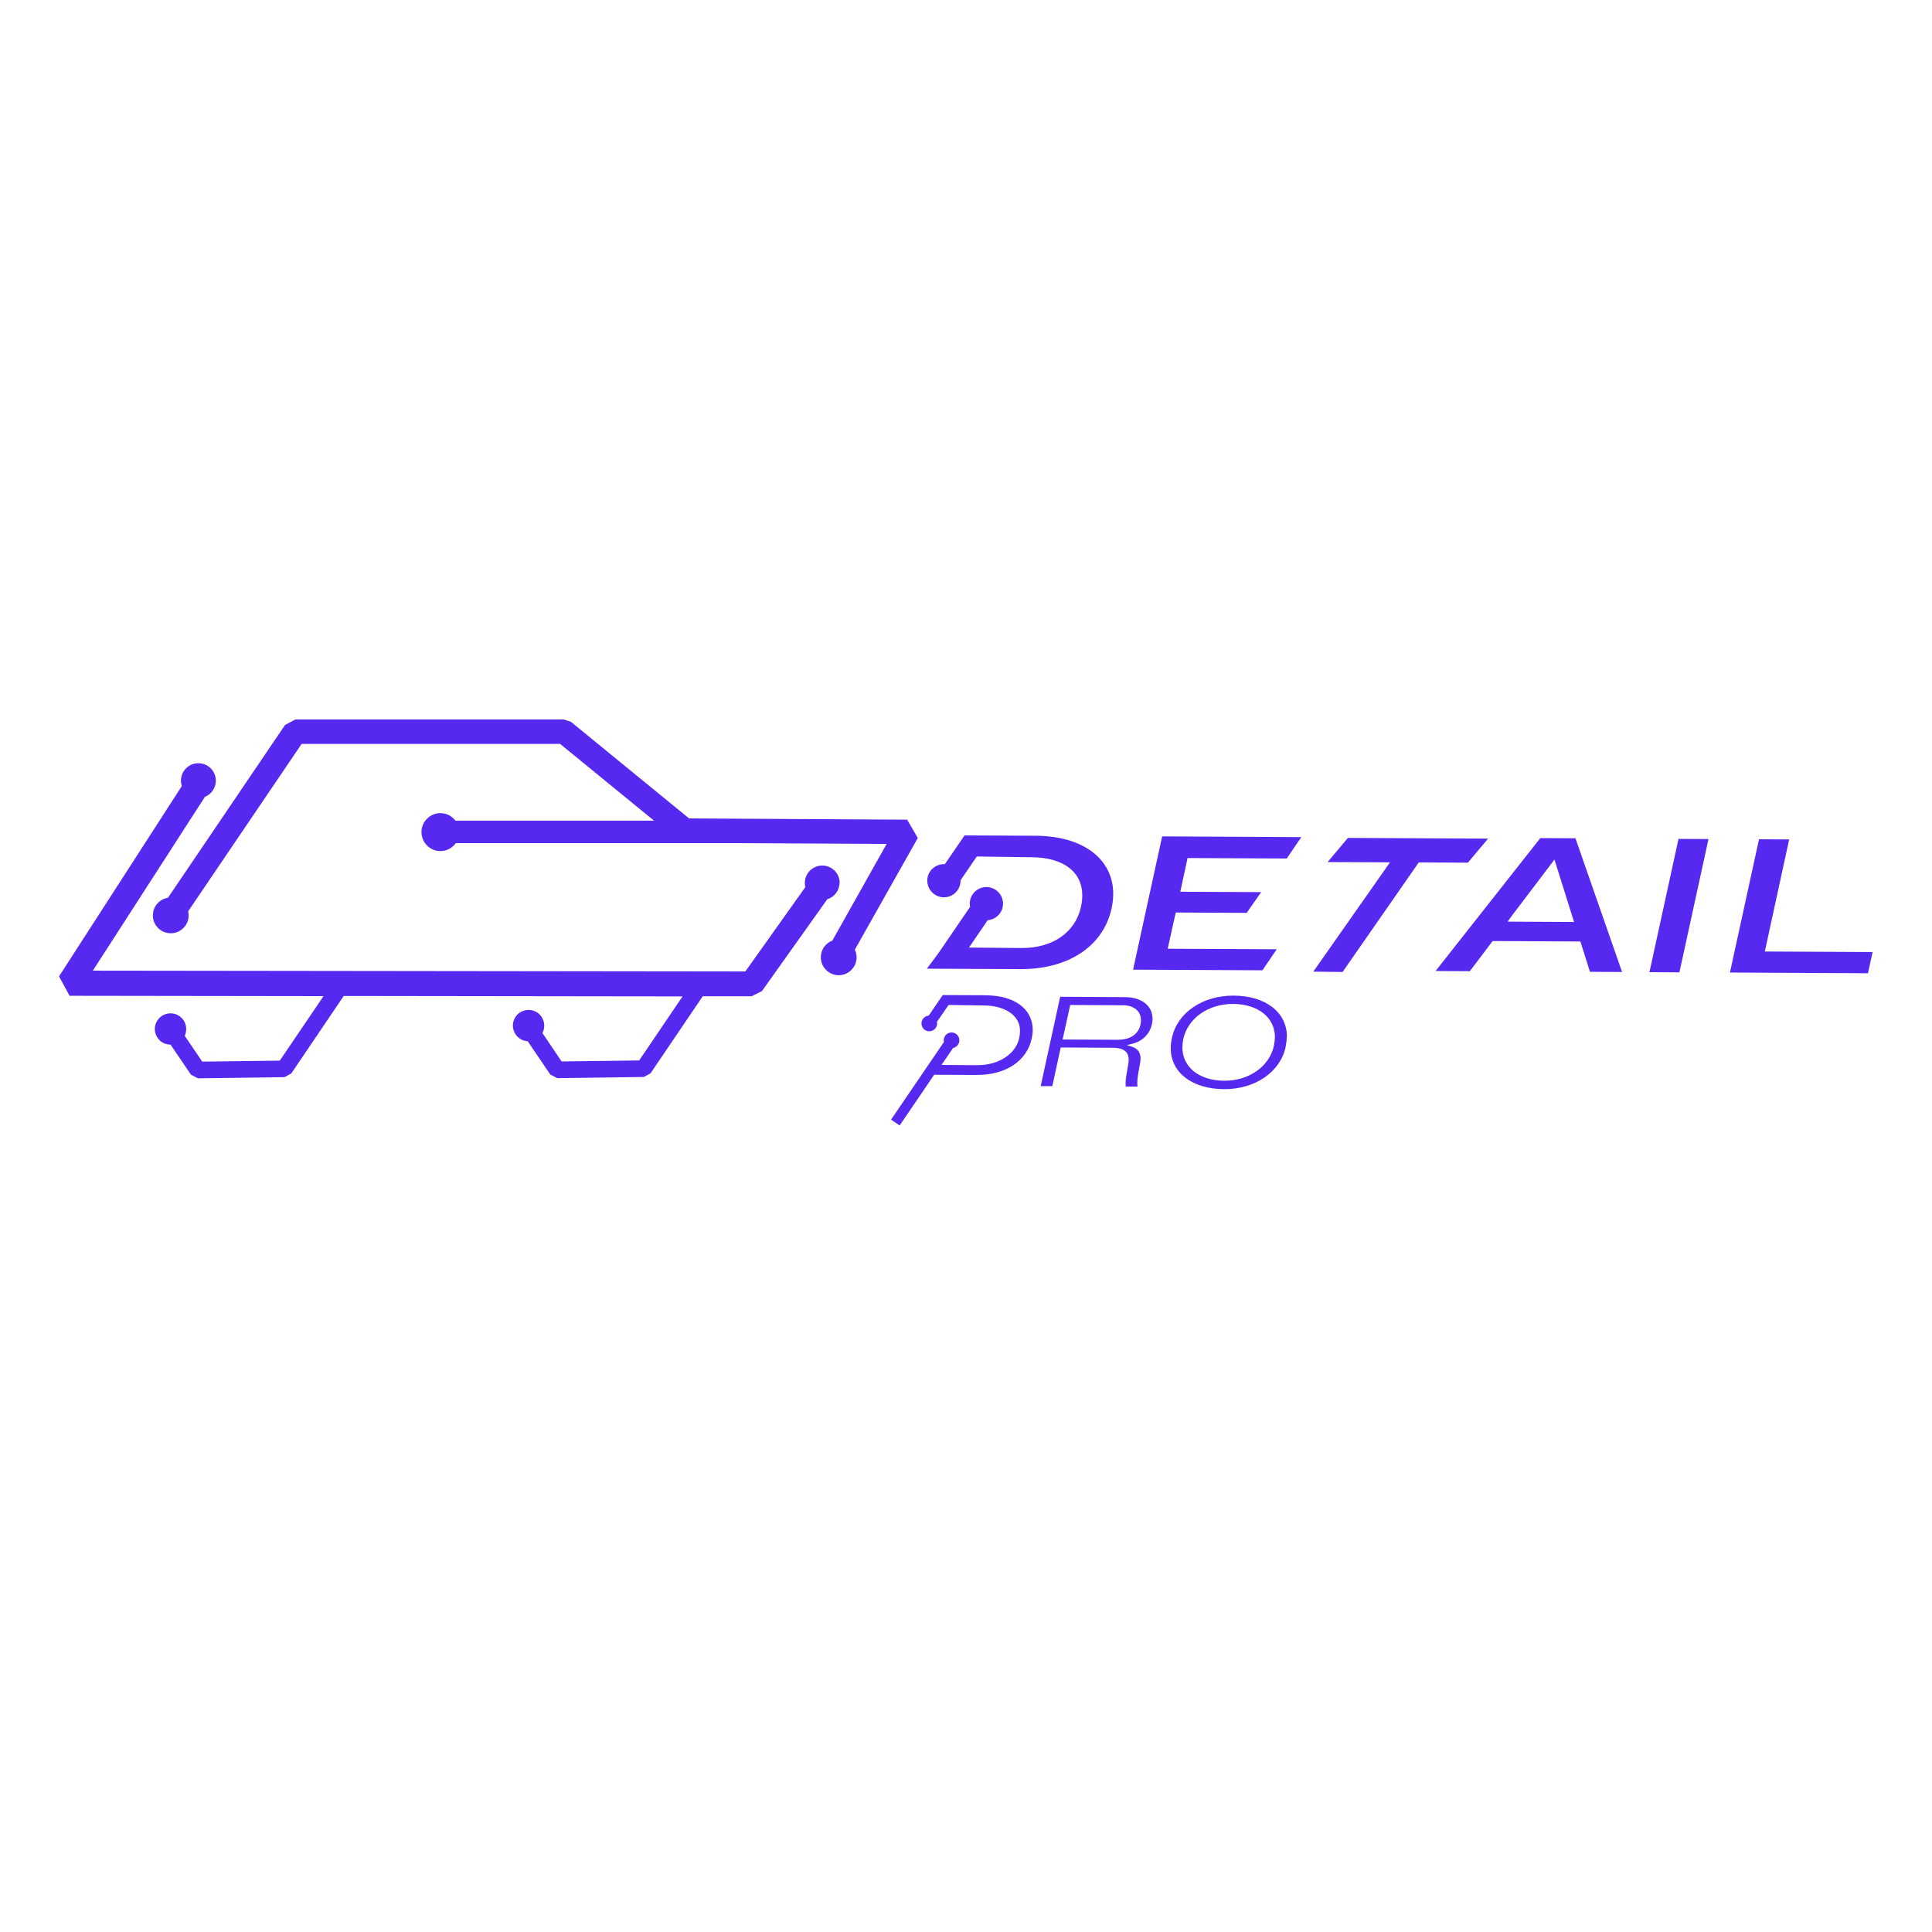
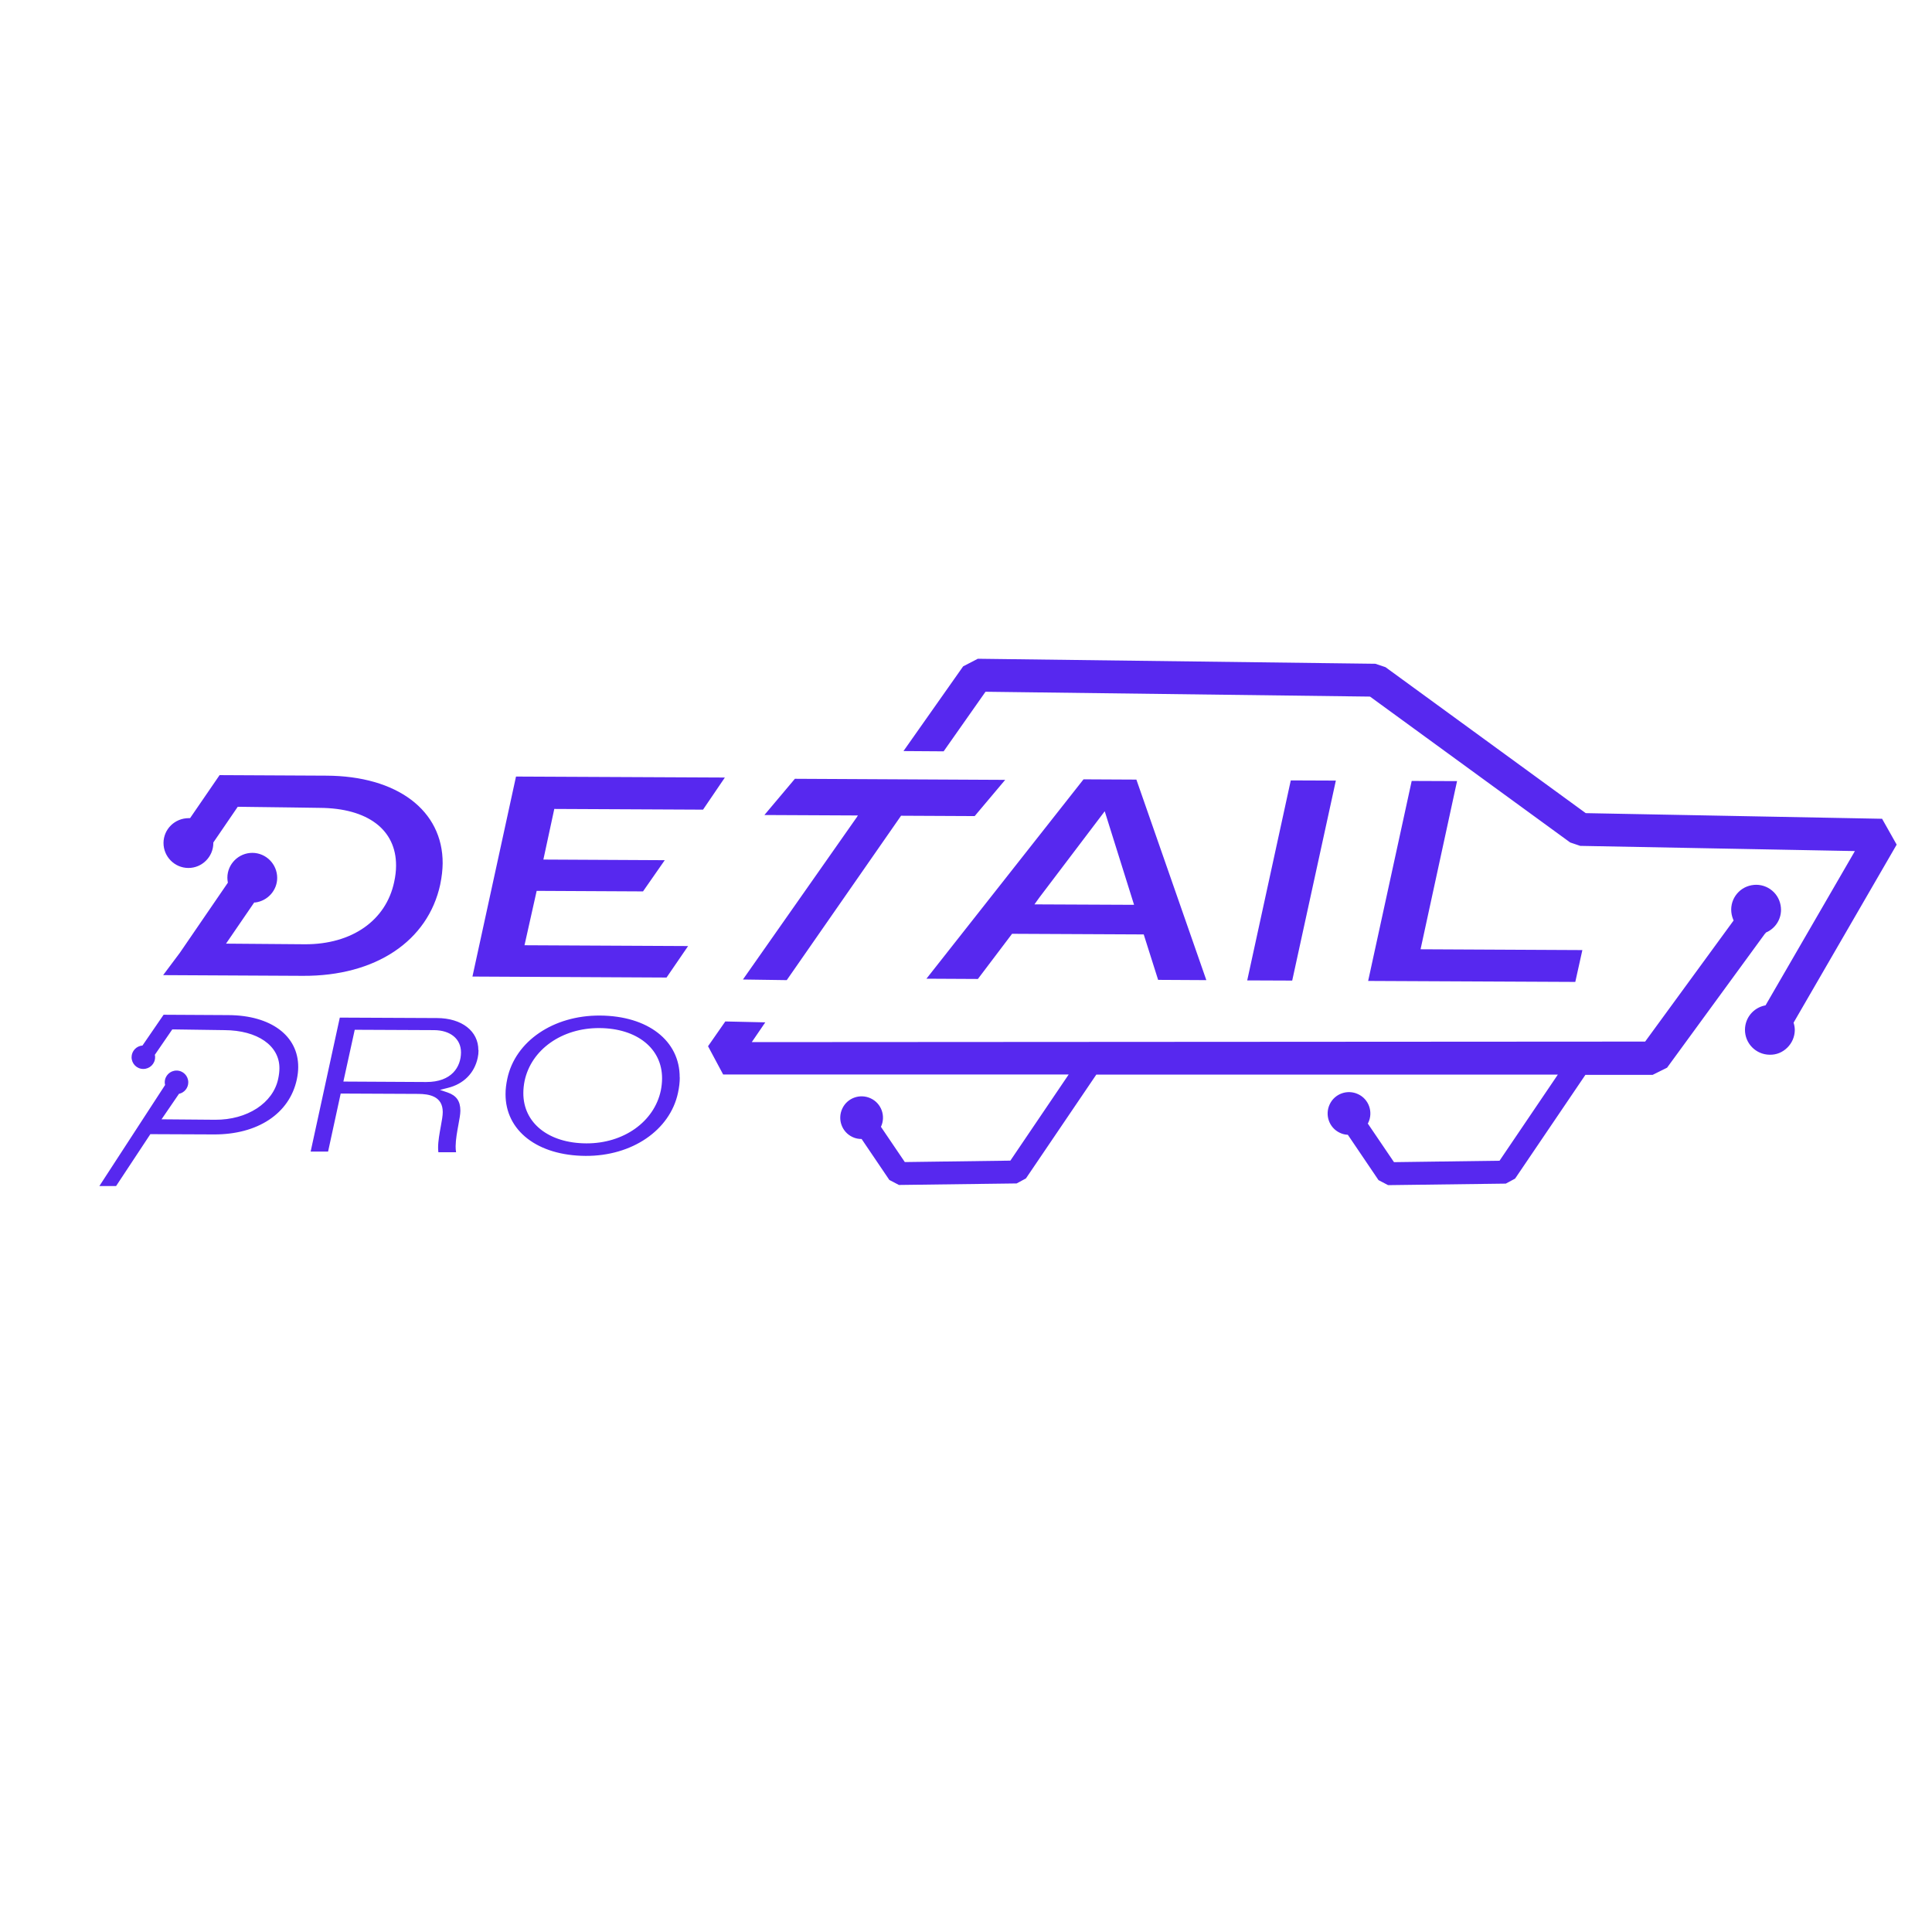
<svg xmlns="http://www.w3.org/2000/svg" id="Layer_3" data-name="Layer 3" viewBox="0 0 216 216">
  <defs>
    <style>
      .cls-1 {
        fill: #5728ef;
      }
    </style>
  </defs>
-   <path class="cls-1" d="M164.1,96.45l-5.48-.03-8.52,12.25-3.27-.04,8.51-12.13.06-.09-6.97-.03,2.27-2.7,15.67.08-2.27,2.7ZM103.64,108.3l10.42.05c5.4.03,9.31-2.58,10.22-6.81.12-.58.18-1.08.18-1.56.02-3.95-3.38-6.52-8.67-6.54l-7.95-.04-2.2,3.21h-.09s0,0,0,0c-1.04,0-1.88.82-1.88,1.84,0,1.02.82,1.86,1.85,1.87s1.86-.82,1.87-1.85v-.05s.03-.05.03-.05l1.79-2.61h.09c2.48.03,6.01.08,6.01.08,3.58.02,5.7,1.63,5.69,4.3,0,.38-.05.79-.14,1.21-.61,2.88-3.16,4.66-6.65,4.64l-5.88-.05,2.1-3.07h.08c.93-.12,1.63-.91,1.63-1.83,0-1.02-.82-1.86-1.85-1.87-1.02,0-1.86.82-1.87,1.85,0,.11.01.21.03.31v.07s-3.57,5.22-3.57,5.22l-1.25,1.67ZM126.68,108.41l14.46.07,1.6-2.35-12.19-.06.9-4.05,7.93.04,1.62-2.32-9.04-.04.81-3.77,11.09.05,1.63-2.39-15.56-.08-3.25,14.9ZM176.14,93.73l5.21,14.94-3.59-.02-1.07-3.39-9.81-.05-2.55,3.37-3.83-.02,11.71-14.86,3.94.02ZM175.98,103.07l-2.19-6.97-4.88,6.44-.35.5,7.42.04ZM184.41,108.69l3.35.02,3.25-14.9-3.35-.02-3.25,14.9ZM197.31,106.38l2.72-12.53-3.37-.02-3.25,14.9,15.43.08.52-2.37-12.06-.06ZM128.86,113.88c0,.22-.02.39-.06.57-.24,1.14-1.05,1.96-2.23,2.25l-.58.14.57.19c.66.22.96.64.95,1.36,0,.26-.07.64-.15,1.04-.1.51-.2,1.08-.21,1.6,0,.15,0,.29.03.45h-1.32c-.01-.12-.02-.23-.02-.35,0-.48.11-1.06.2-1.57.08-.43.15-.8.15-1.07,0-1.2-1.04-1.35-1.82-1.35l-5.78-.03-.94,4.32h-1.3s2.18-9.99,2.18-9.99l7.24.04c1.85,0,3.09.97,3.08,2.4ZM127.56,114.05c0-1-.79-1.66-2.01-1.66l-5.9-.03-.85,3.86,6.17.03c1.9,0,2.59-1.13,2.59-2.2ZM143.86,115.92c0,.36-.05.75-.13,1.15-.6,2.79-3.43,4.72-6.88,4.7-3.58-.02-5.98-1.87-5.96-4.61,0-.36.05-.74.14-1.15.6-2.79,3.43-4.72,6.9-4.7,3.57.02,5.96,1.87,5.95,4.61ZM142.54,116c.01-2.23-1.87-3.74-4.68-3.76-2.78-.01-5.07,1.61-5.57,3.94-.06.3-.09.61-.1.89-.01,2.23,1.87,3.74,4.69,3.76,2.77.01,5.06-1.61,5.55-3.94h0c.06-.3.09-.61.1-.89ZM110.24,111.27l-4.84-.02-1.57,2.3c-.45.03-.81.41-.81.87,0,.48.39.88.87.88.48,0,.88-.39.88-.87,0-.06,0-.12-.02-.18l1.3-1.89h.16c1.54.02,3.74.05,3.74.05,2.46.01,4.1,1.15,4.09,2.84,0,.25-.03.52-.09.79-.38,1.81-2.31,3.06-4.69,3.05l-4-.03,1.3-1.9c.4-.08.69-.43.7-.85,0-.48-.39-.88-.87-.88s-.88.39-.88.87c0,.07,0,.14.02.2l-5.91,8.68.96.65,3.86-5.67,4.74.02c3.26.02,5.63-1.55,6.17-4.09.07-.35.11-.64.11-.93.01-2.34-2.03-3.87-5.21-3.88ZM93.88,98.72c0-1.08-.87-1.95-1.95-1.95s-1.95.87-1.95,1.95c0,.16.02.31.06.46l-6.71,9.43-72.95-.09,12.53-19.43c.72-.29,1.22-.99,1.22-1.81,0-1.08-.87-1.95-1.95-1.95s-1.95.87-1.95,1.95c0,.21.04.41.1.6l-13.73,21.28,1.18,2.17,28.39.04-4.89,7.21-8.67.11-1.96-2.89c.41-.88.04-1.92-.83-2.34-.88-.41-1.92-.04-2.34.83s-.04,1.92.84,2.34c.24.11.5.16.75.16l2.28,3.36.79.41,9.66-.13.76-.41,5.87-8.67,37.88.05-4.85,7.16-8.67.11-2.15-3.18s.03-.05.04-.07c.41-.88.04-1.92-.83-2.34-.88-.41-1.92-.04-2.34.83-.41.88-.04,1.92.84,2.34.21.1.43.15.65.16l2.52,3.72.79.41,9.66-.13.76-.41,5.84-8.62h5.47s1.15-.58,1.15-.58l7.3-10.26c.79-.25,1.37-.98,1.37-1.85ZM95.58,106.19v-.03s7.03-12.47,7.03-12.47l-1.19-2.05-24.36-.14h-.02s-13.21-10.8-13.21-10.8l-.8-.26h-30.01l-1.15.61-13.09,19.32h-.02c-.96.17-1.67.99-1.67,1.97,0,1.1.89,2,2,2s2-.9,2-2c0-.14-.02-.28-.05-.42v-.02s0-.02,0-.02l12.68-18.71h28.9s10.5,8.58,10.5,8.58h-22.2c-.39-.51-.99-.84-1.68-.84-1.17,0-2.12.95-2.12,2.12s.95,2.12,2.12,2.12c.71,0,1.34-.35,1.72-.89h31.12s17.05.09,17.05.09l-.05.09-6.03,10.73h-.02c-.77.31-1.26,1.04-1.26,1.86,0,1.1.9,2,2,2s2-.9,2-2c0-.27-.06-.54-.17-.8v-.03Z" />
+   <path class="cls-1" d="M95.82,91.31l.1-.14-10.46-.05,3.41-4.05,23.51.12-3.41,4.05-8.23-.04-12.78,18.38-4.9-.07,12.77-18.2ZM49.22,98.87c.18-.86.26-1.63.27-2.34.03-5.92-5.08-9.78-13.01-9.81l-11.93-.06-3.3,4.81h-.14s0,0,0,0c-1.57,0-2.82,1.23-2.83,2.77,0,1.54,1.24,2.79,2.77,2.8s2.79-1.24,2.8-2.77v-.08s.05-.07.05-.07l2.68-3.92h.14c3.73.04,9.02.12,9.02.12,5.37.03,8.56,2.44,8.54,6.46,0,.57-.07,1.18-.21,1.82-.91,4.32-4.74,6.99-9.98,6.97l-8.82-.07,3.15-4.6h.12c1.39-.18,2.45-1.36,2.45-2.75,0-1.54-1.24-2.79-2.77-2.8-1.54,0-2.79,1.24-2.8,2.77,0,.16.02.31.04.46l.02.1-5.37,7.84-1.87,2.5,15.64.08c8.1.04,13.97-3.88,15.34-10.22ZM78.6,90.52l2.44-3.59-23.35-.11-4.87,22.36,21.7.11,2.41-3.52-18.29-.09,1.36-6.08,11.89.06,2.43-3.49-13.57-.07,1.22-5.66,16.64.08ZM103.57,109.43l17.57-22.3,5.91.03,7.82,22.42-5.39-.03-1.61-5.08-14.72-.07-3.82,5.05-5.75-.03ZM115.66,101.11l11.13.05-3.28-10.46-7.32,9.66-.53.74ZM144.31,87.25l-4.87,22.36,5.03.02,4.88-22.36-5.03-.02ZM157.83,87.31l-4.87,22.36,23.16.11.79-3.56-18.09-.09,4.08-18.8-5.06-.02ZM53.5,117.4c0,.32-.03.59-.09.86-.36,1.71-1.58,2.94-3.35,3.37l-.87.22.85.29c.99.34,1.43.97,1.43,2.04,0,.4-.11.97-.22,1.57-.14.76-.3,1.62-.31,2.4,0,.22.01.44.05.67h-1.98c-.02-.17-.03-.34-.03-.52,0-.73.16-1.59.3-2.36.12-.65.22-1.2.22-1.61,0-1.8-1.56-2.02-2.73-2.03l-8.68-.04-1.41,6.49h-1.95s3.26-14.98,3.26-14.98l10.87.05c2.77.01,4.63,1.46,4.62,3.59ZM51.54,117.66c0-1.51-1.18-2.48-3.02-2.49l-8.86-.04-1.27,5.79,9.26.05c2.86.01,3.88-1.7,3.89-3.3ZM76,120.46c0,.54-.07,1.12-.2,1.72-.89,4.18-5.14,7.08-10.33,7.05-5.37-.03-8.97-2.81-8.95-6.92,0-.55.07-1.11.2-1.72.89-4.18,5.15-7.08,10.35-7.05,5.36.03,8.94,2.81,8.92,6.92ZM74.02,120.58c.02-3.35-2.8-5.62-7.02-5.64-4.18-.02-7.61,2.41-8.35,5.91-.09.45-.14.91-.14,1.34-.02,3.35,2.81,5.62,7.04,5.64,4.16.02,7.59-2.41,8.33-5.91h0c.09-.45.14-.92.14-1.34ZM197.41,104.27c1.03-.43,1.7-1.42,1.71-2.53,0-.74-.27-1.45-.79-1.98-.52-.53-1.22-.83-1.96-.84-.74,0-1.45.27-1.98.79-.53.52-.83,1.21-.84,1.96,0,.38.07.75.21,1.1l.06.14-9.89,13.54h-.14s-99.74.06-99.74.06l1.51-2.21-4.47-.1-1.93,2.77,1.69,3.16h38.63s-6.52,9.63-6.52,9.63l-11.8.16-2.67-3.94c.56-1.19.06-2.62-1.14-3.18-1.19-.56-2.62-.06-3.18,1.14-.56,1.19-.06,2.62,1.14,3.18.33.16.68.22,1.02.22l3.1,4.58,1.07.56,13.16-.17,1.04-.56,7.87-11.61h51.6s-6.52,9.63-6.52,9.63l-11.8.16-2.93-4.32s.04-.07.06-.1c.56-1.19.06-2.62-1.14-3.18-1.19-.56-2.62-.06-3.18,1.14-.56,1.19-.06,2.62,1.14,3.18.29.14.59.21.89.22l3.43,5.07,1.07.56,13.16-.17,1.04-.56,7.86-11.6h7.52s1.61-.8,1.61-.8l10.97-15.02.07-.03ZM200.53,114.33l.05-.09,11.47-19.81-1.63-2.89-33.13-.63-.07-.05-22.32-16.27-1.13-.38-44.45-.56-1.64.85-6.67,9.47,4.49.03,4.68-6.66h.14s42.85.54,42.85.54l22.38,16.31,1.12.38,30.71.58-9.99,17.25-.11.02c-1.27.28-2.17,1.38-2.19,2.68-.02,1.54,1.21,2.8,2.75,2.82.77.02,1.45-.27,1.98-.79.53-.52.83-1.22.84-1.96,0-.23-.03-.47-.11-.75l-.03-.1ZM25.56,113.49l-7.27-.04-2.36,3.44c-.68.05-1.21.61-1.22,1.3,0,.73.58,1.32,1.31,1.32.73,0,1.32-.58,1.32-1.31,0-.09,0-.18-.03-.27l1.95-2.84h.23c2.32.03,5.61.08,5.61.08,3.69.02,6.15,1.73,6.14,4.26,0,.37-.05.77-.14,1.19-.57,2.71-3.47,4.59-7.04,4.57l-6-.05,1.95-2.85c.59-.12,1.04-.65,1.04-1.28,0-.73-.58-1.32-1.31-1.32-.73,0-1.32.58-1.32,1.31,0,.1.01.2.04.3l-7.35,11.3h1.87l3.83-5.8,7.11.03c4.89.02,8.44-2.33,9.26-6.13.11-.52.16-.97.16-1.39.02-3.51-3.05-5.8-7.81-5.82Z" />
</svg>
